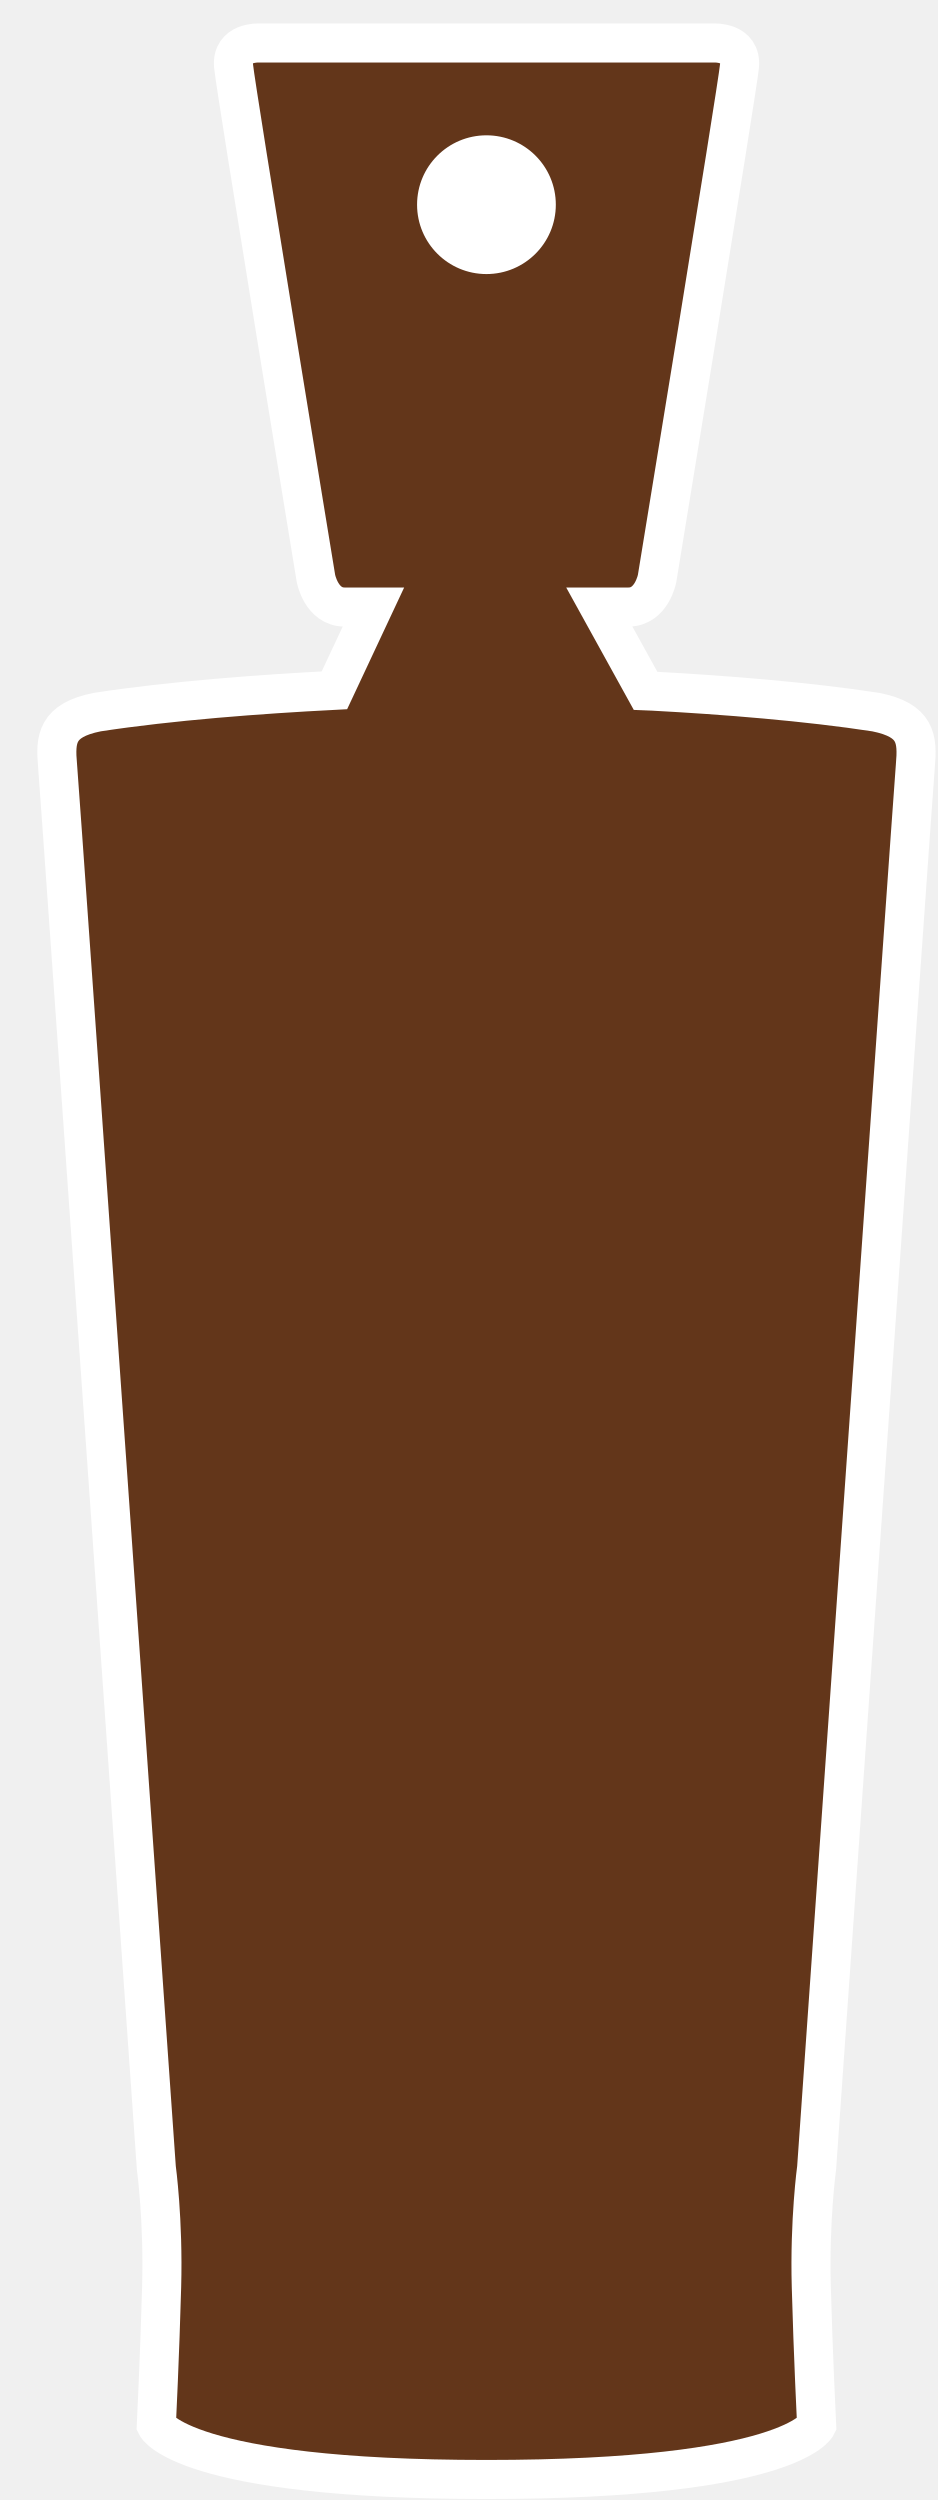
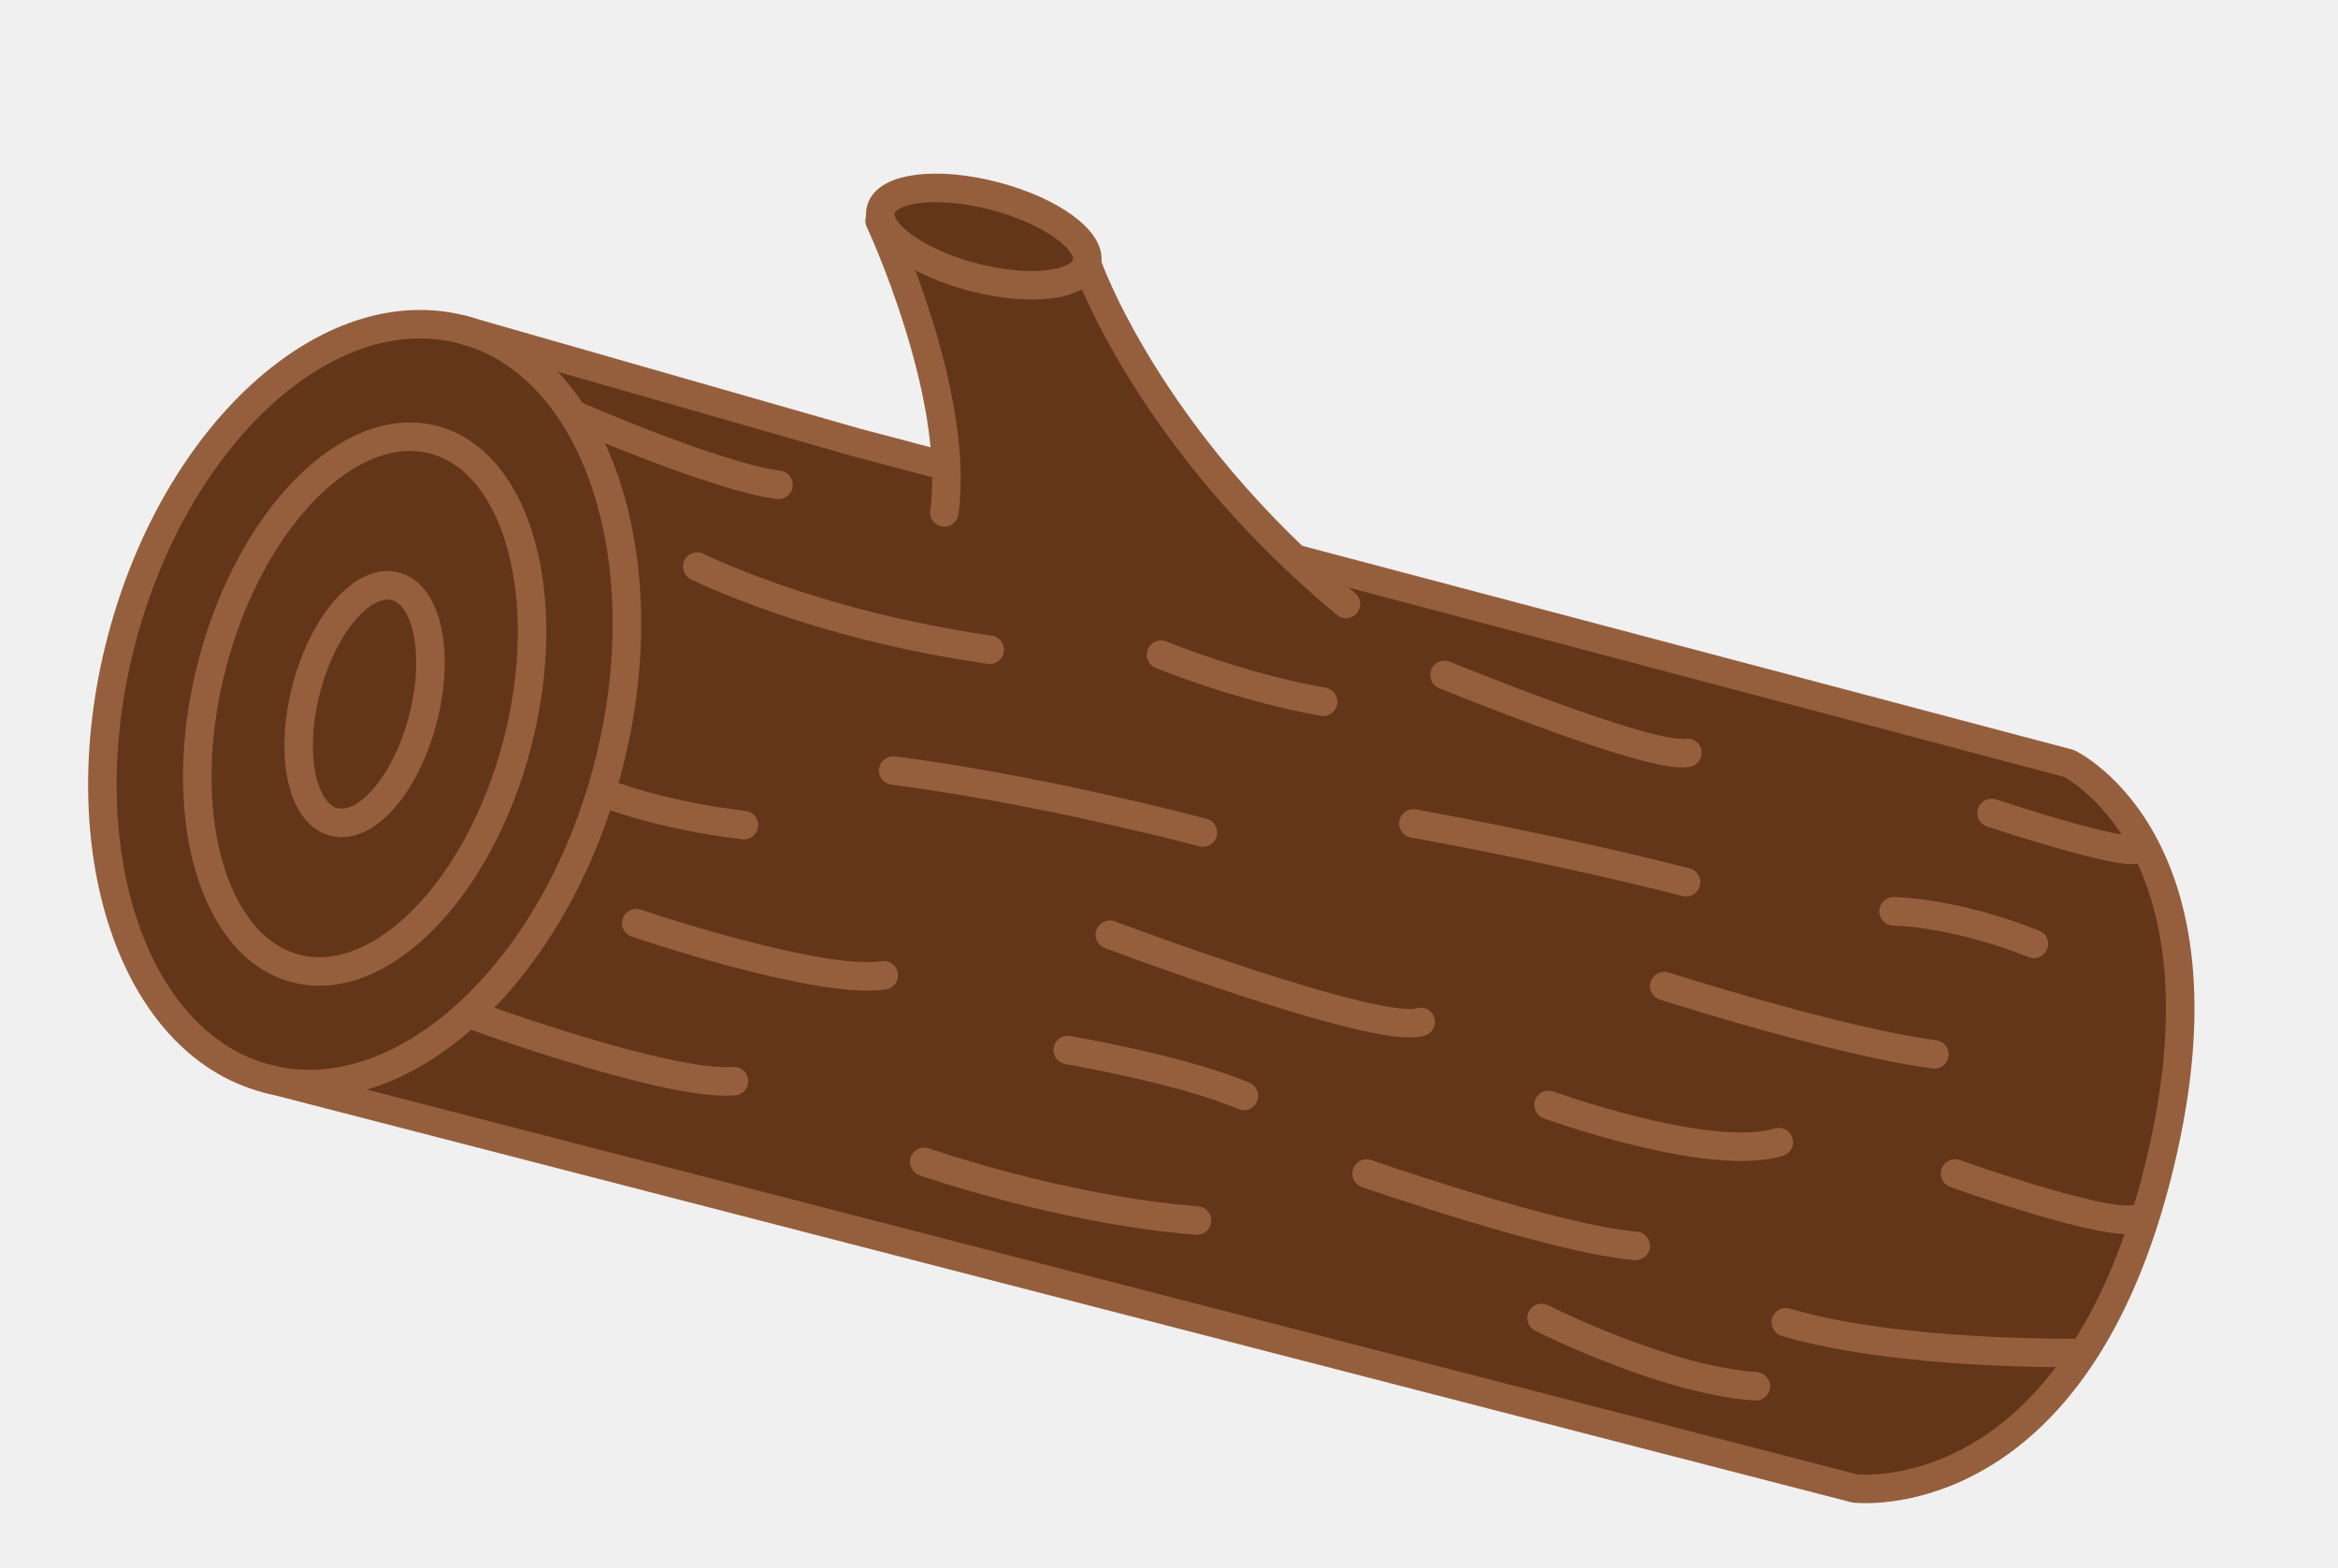
- <svg xmlns="http://www.w3.org/2000/svg" width="24" height="64" viewBox="0 0 24 64" fill="none">
-   <path d="M8.561 17.672L9.56 15.54H8.819C8.225 15.54 8.088 14.807 8.088 14.807C8.088 14.807 6.038 2.312 5.979 1.69C5.922 1.068 6.622 1.101 6.622 1.101H18.288C18.288 1.101 18.988 1.068 18.931 1.69C18.871 2.312 16.822 14.807 16.822 14.807C16.822 14.807 16.685 15.54 16.091 15.54H15.342L16.525 17.683C16.587 17.685 16.649 17.69 16.711 17.693C18.538 17.791 20.653 17.959 22.419 18.23C23.464 18.439 23.492 18.917 23.433 19.603C23.374 20.29 20.906 55.495 20.906 55.495C20.906 55.495 20.722 56.832 20.769 58.539C20.815 60.245 20.906 62.091 20.906 62.091C20.906 62.091 20.235 63.475 12.454 63.475C4.673 63.475 4.002 62.091 4.002 62.091C4.002 62.091 4.092 60.245 4.138 58.539C4.185 56.832 4.002 55.495 4.002 55.495C4.002 55.495 1.534 20.29 1.474 19.603C1.412 18.917 1.443 18.439 2.489 18.23C4.373 17.941 6.655 17.77 8.561 17.672Z" fill="#63361A" stroke="white" stroke-miterlimit="10" />
-   <circle cx="12.453" cy="5.24" r="1.776" fill="white" />
+ <svg xmlns="http://www.w3.org/2000/svg" width="82" height="55" viewBox="0 0 82 55" fill="none">
+   <path d="M75.796 41.138C72.738 52.863 65.239 51.951 65.239 51.951L9.547 37.571C4.833 36.341 2.546 29.465 4.439 22.206C6.332 14.947 11.686 10.063 16.4 11.293C16.549 11.332 16.693 11.369 16.838 11.423L16.843 11.424C19.102 12.209 26.604 14.267 33.374 16.085C33.209 12.126 31.036 7.473 31.036 7.473L31.106 7.492C31.054 7.346 31.045 7.216 31.079 7.087C31.283 6.303 33.066 6.09 35.061 6.61C37.056 7.13 38.508 8.187 38.303 8.971C38.303 8.971 40.039 14.039 45.606 19.333L72.741 26.515C72.741 26.515 78.853 29.413 75.796 41.138Z" fill="#63361A" />
+   <path d="M11.709 28.834C12.838 29.129 14.236 27.517 14.831 25.234C15.426 22.951 14.994 20.862 13.865 20.568C12.736 20.273 11.338 21.885 10.742 24.168C10.147 26.451 10.58 28.54 11.709 28.834Z" stroke="#955F3D" stroke-miterlimit="10" stroke-linecap="round" stroke-linejoin="bevel" />
+   <path d="M10.371 33.974C13.325 34.745 16.803 31.217 18.139 26.096C19.474 20.974 18.162 16.198 15.208 15.427C12.254 14.657 8.777 18.184 7.441 23.306C6.105 28.427 7.417 33.204 10.371 33.974Z" stroke="#955F3D" stroke-miterlimit="10" stroke-linecap="round" stroke-linejoin="bevel" />
+   <path d="M9.363 37.84C14.076 39.069 19.431 34.183 21.324 26.927C23.216 19.67 20.929 12.791 16.216 11.562C11.503 10.333 6.148 15.219 4.255 22.475C2.363 29.732 4.65 36.611 9.363 37.84Z" stroke="#955F3D" stroke-miterlimit="10" stroke-linecap="round" stroke-linejoin="bevel" />
+   <path d="M45.421 19.597L72.556 26.779C72.556 26.779 78.668 29.677 75.61 41.402C72.553 53.127 65.054 52.215 65.054 52.215L9.362 37.834" stroke="#955F3D" stroke-miterlimit="10" stroke-linecap="round" stroke-linejoin="bevel" />
+   <path d="M16.215 11.562L30.016 15.516L33.189 16.354" stroke="#955F3D" stroke-miterlimit="10" stroke-linecap="round" stroke-linejoin="bevel" />
+   <path d="M24.455 19.874C24.455 19.874 28.458 21.898 34.711 22.792" stroke="#955F3D" stroke-miterlimit="10" stroke-linecap="round" stroke-linejoin="bevel" />
+   <path d="M54.312 38.76C54.312 38.76 59.942 40.806 62.387 40.066" stroke="#955F3D" stroke-miterlimit="10" stroke-linecap="round" stroke-linejoin="bevel" />
+   <path d="M37.449 36.834C37.449 36.834 41.546 37.542 43.627 38.445" stroke="#955F3D" stroke-miterlimit="10" stroke-linecap="round" stroke-linejoin="bevel" />
+   <path d="M21.168 27.803C21.168 27.803 23.067 28.59 26.09 28.944" stroke="#955F3D" stroke-miterlimit="10" stroke-linecap="round" stroke-linejoin="bevel" />
+   <path d="M66.411 31.97C66.411 31.97 68.442 31.969 71.333 33.11" stroke="#955F3D" stroke-miterlimit="10" stroke-linecap="round" stroke-linejoin="bevel" />
+   <path d="M34.133 9.723C36.128 10.243 37.912 10.027 38.117 9.241C38.322 8.454 36.871 7.395 34.876 6.875C32.881 6.354 31.097 6.57 30.892 7.357C30.687 8.143 32.138 9.202 34.133 9.723Z" stroke="#955F3D" stroke-miterlimit="10" stroke-linecap="round" stroke-linejoin="bevel" />
+   <path d="M30.85 7.743C30.85 7.743 33.684 13.803 33.12 17.975" stroke="#955F3D" stroke-miterlimit="10" stroke-linecap="round" stroke-linejoin="bevel" />
+   <path d="M38.117 9.24C38.117 9.24 40.212 15.372 47.206 21.186" stroke="#955F3D" stroke-miterlimit="10" stroke-linecap="round" stroke-linejoin="bevel" />
+   <path d="M22.316 32.384C22.316 32.384 28.726 34.564 30.996 34.213" stroke="#955F3D" stroke-miterlimit="10" stroke-linecap="round" stroke-linejoin="bevel" />
+   <path d="M31.327 27.032C31.327 27.032 35.744 27.539 42.188 29.204" stroke="#955F3D" stroke-miterlimit="10" stroke-linecap="round" stroke-linejoin="bevel" />
+   <path d="M58.369 34.59C58.369 34.59 64.541 36.565 67.844 36.986" stroke="#955F3D" stroke-miterlimit="10" stroke-linecap="round" stroke-linejoin="bevel" />
+   <path d="M72.888 47.459C72.888 47.459 66.612 47.566 62.633 46.385" stroke="#955F3D" stroke-miterlimit="10" stroke-linecap="round" stroke-linejoin="bevel" />
+   <path d="M47.93 41.168C47.93 41.168 54.59 43.488 57.369 43.704" stroke="#955F3D" stroke-miterlimit="10" stroke-linecap="round" stroke-linejoin="bevel" />
+   <path d="M50.662 23.676C50.662 23.676 57.947 26.668 59.181 26.407" stroke="#955F3D" stroke-miterlimit="10" stroke-linecap="round" stroke-linejoin="bevel" />
+   <path d="M20.168 14.565C20.168 14.565 25.125 16.732 27.305 17.009" stroke="#955F3D" stroke-miterlimit="10" stroke-linecap="round" stroke-linejoin="bevel" />
+   <path d="M16.538 35.599C16.538 35.599 23.437 38.124 25.741 37.925" stroke="#955F3D" stroke-miterlimit="10" stroke-linecap="round" stroke-linejoin="bevel" />
+   <path d="M32.417 40.757C32.417 40.757 37.209 42.441 41.981 42.816" stroke="#955F3D" stroke-miterlimit="10" stroke-linecap="round" stroke-linejoin="bevel" />
+   <path d="M49.572 28.887C49.572 28.887 54.495 29.761 59.135 30.947" stroke="#955F3D" stroke-miterlimit="10" stroke-linecap="round" stroke-linejoin="bevel" />
+   <path d="M38.924 32.789C38.924 32.789 48.387 36.348 49.827 35.849" stroke="#955F3D" stroke-miterlimit="10" stroke-linecap="round" stroke-linejoin="bevel" />
+   <path d="M54.066 46.233C54.066 46.233 58.363 48.414 61.58 48.633" stroke="#955F3D" stroke-miterlimit="10" stroke-linecap="round" stroke-linejoin="bevel" />
+   <path d="M68.568 41.167C68.568 41.167 73.991 43.111 74.971 42.747" stroke="#955F3D" stroke-miterlimit="10" stroke-linecap="round" stroke-linejoin="bevel" />
+   <path d="M40.721 22.966C40.721 22.966 43.442 24.095 46.405 24.618" stroke="#955F3D" stroke-miterlimit="10" stroke-linecap="round" stroke-linejoin="bevel" />
+   <path d="M69.85 28.52C69.85 28.52 74.632 30.101 74.972 29.771" stroke="#955F3D" stroke-miterlimit="10" stroke-linecap="round" stroke-linejoin="bevel" />
</svg>
